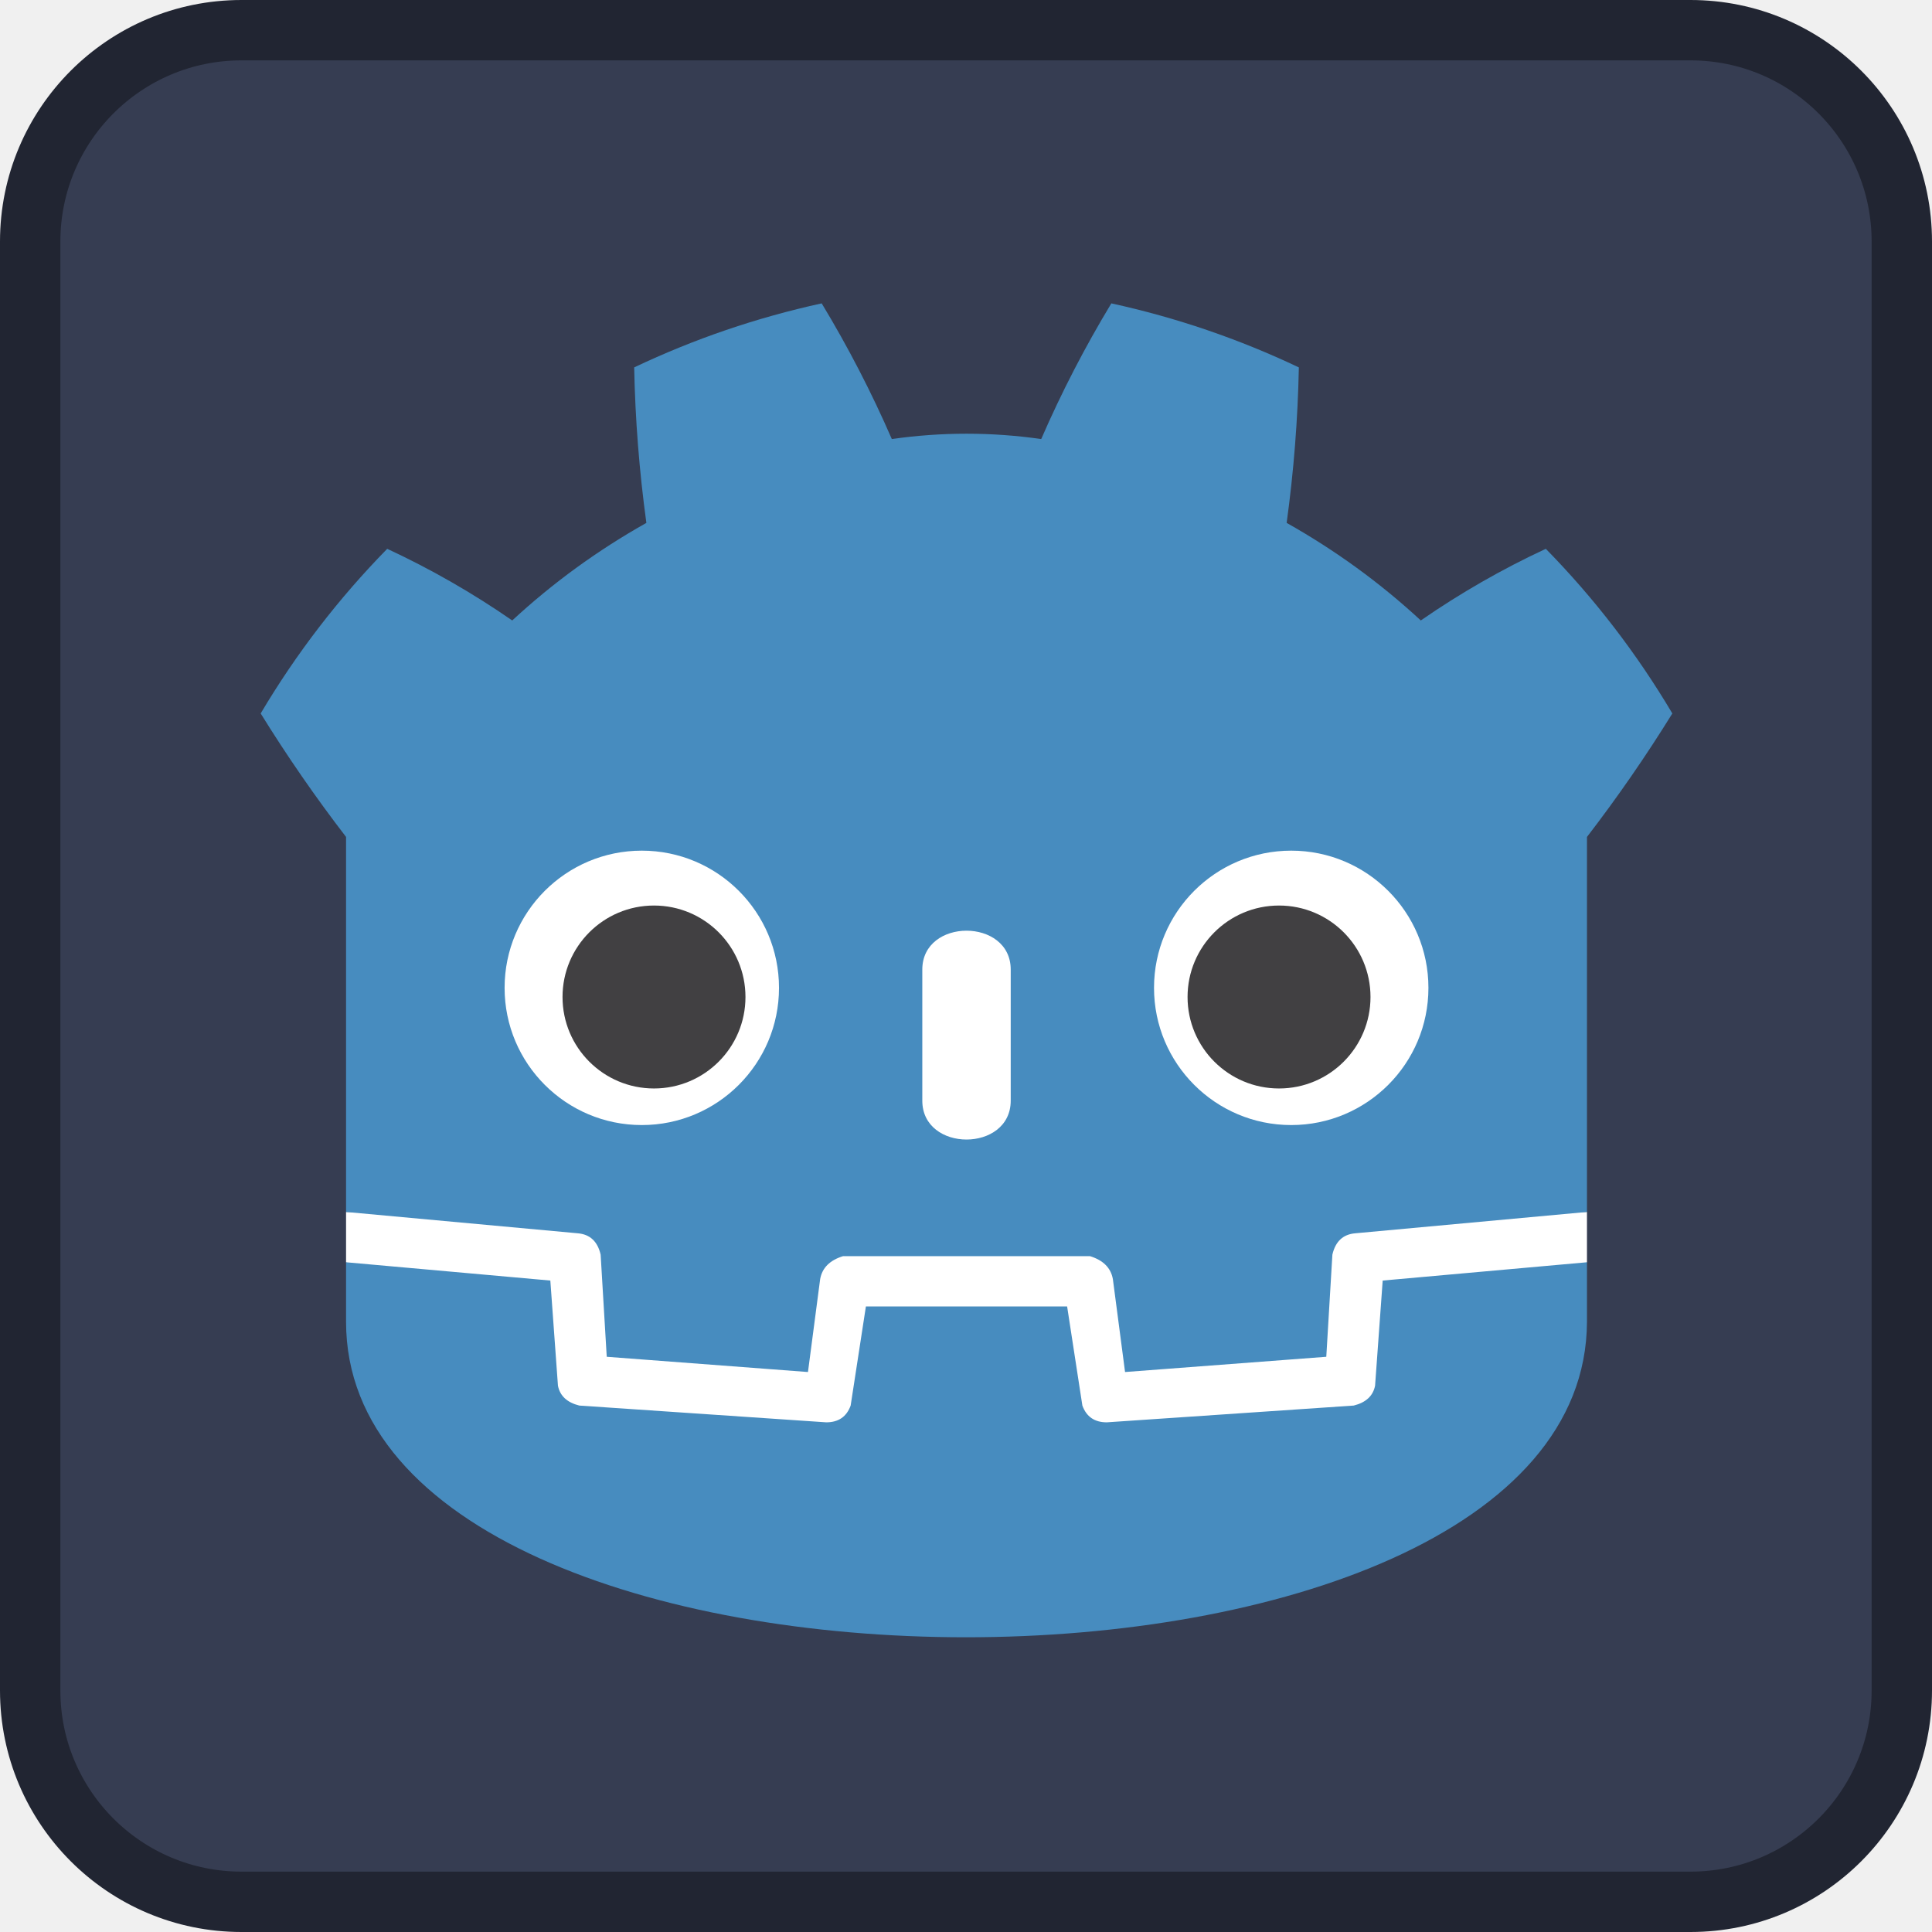
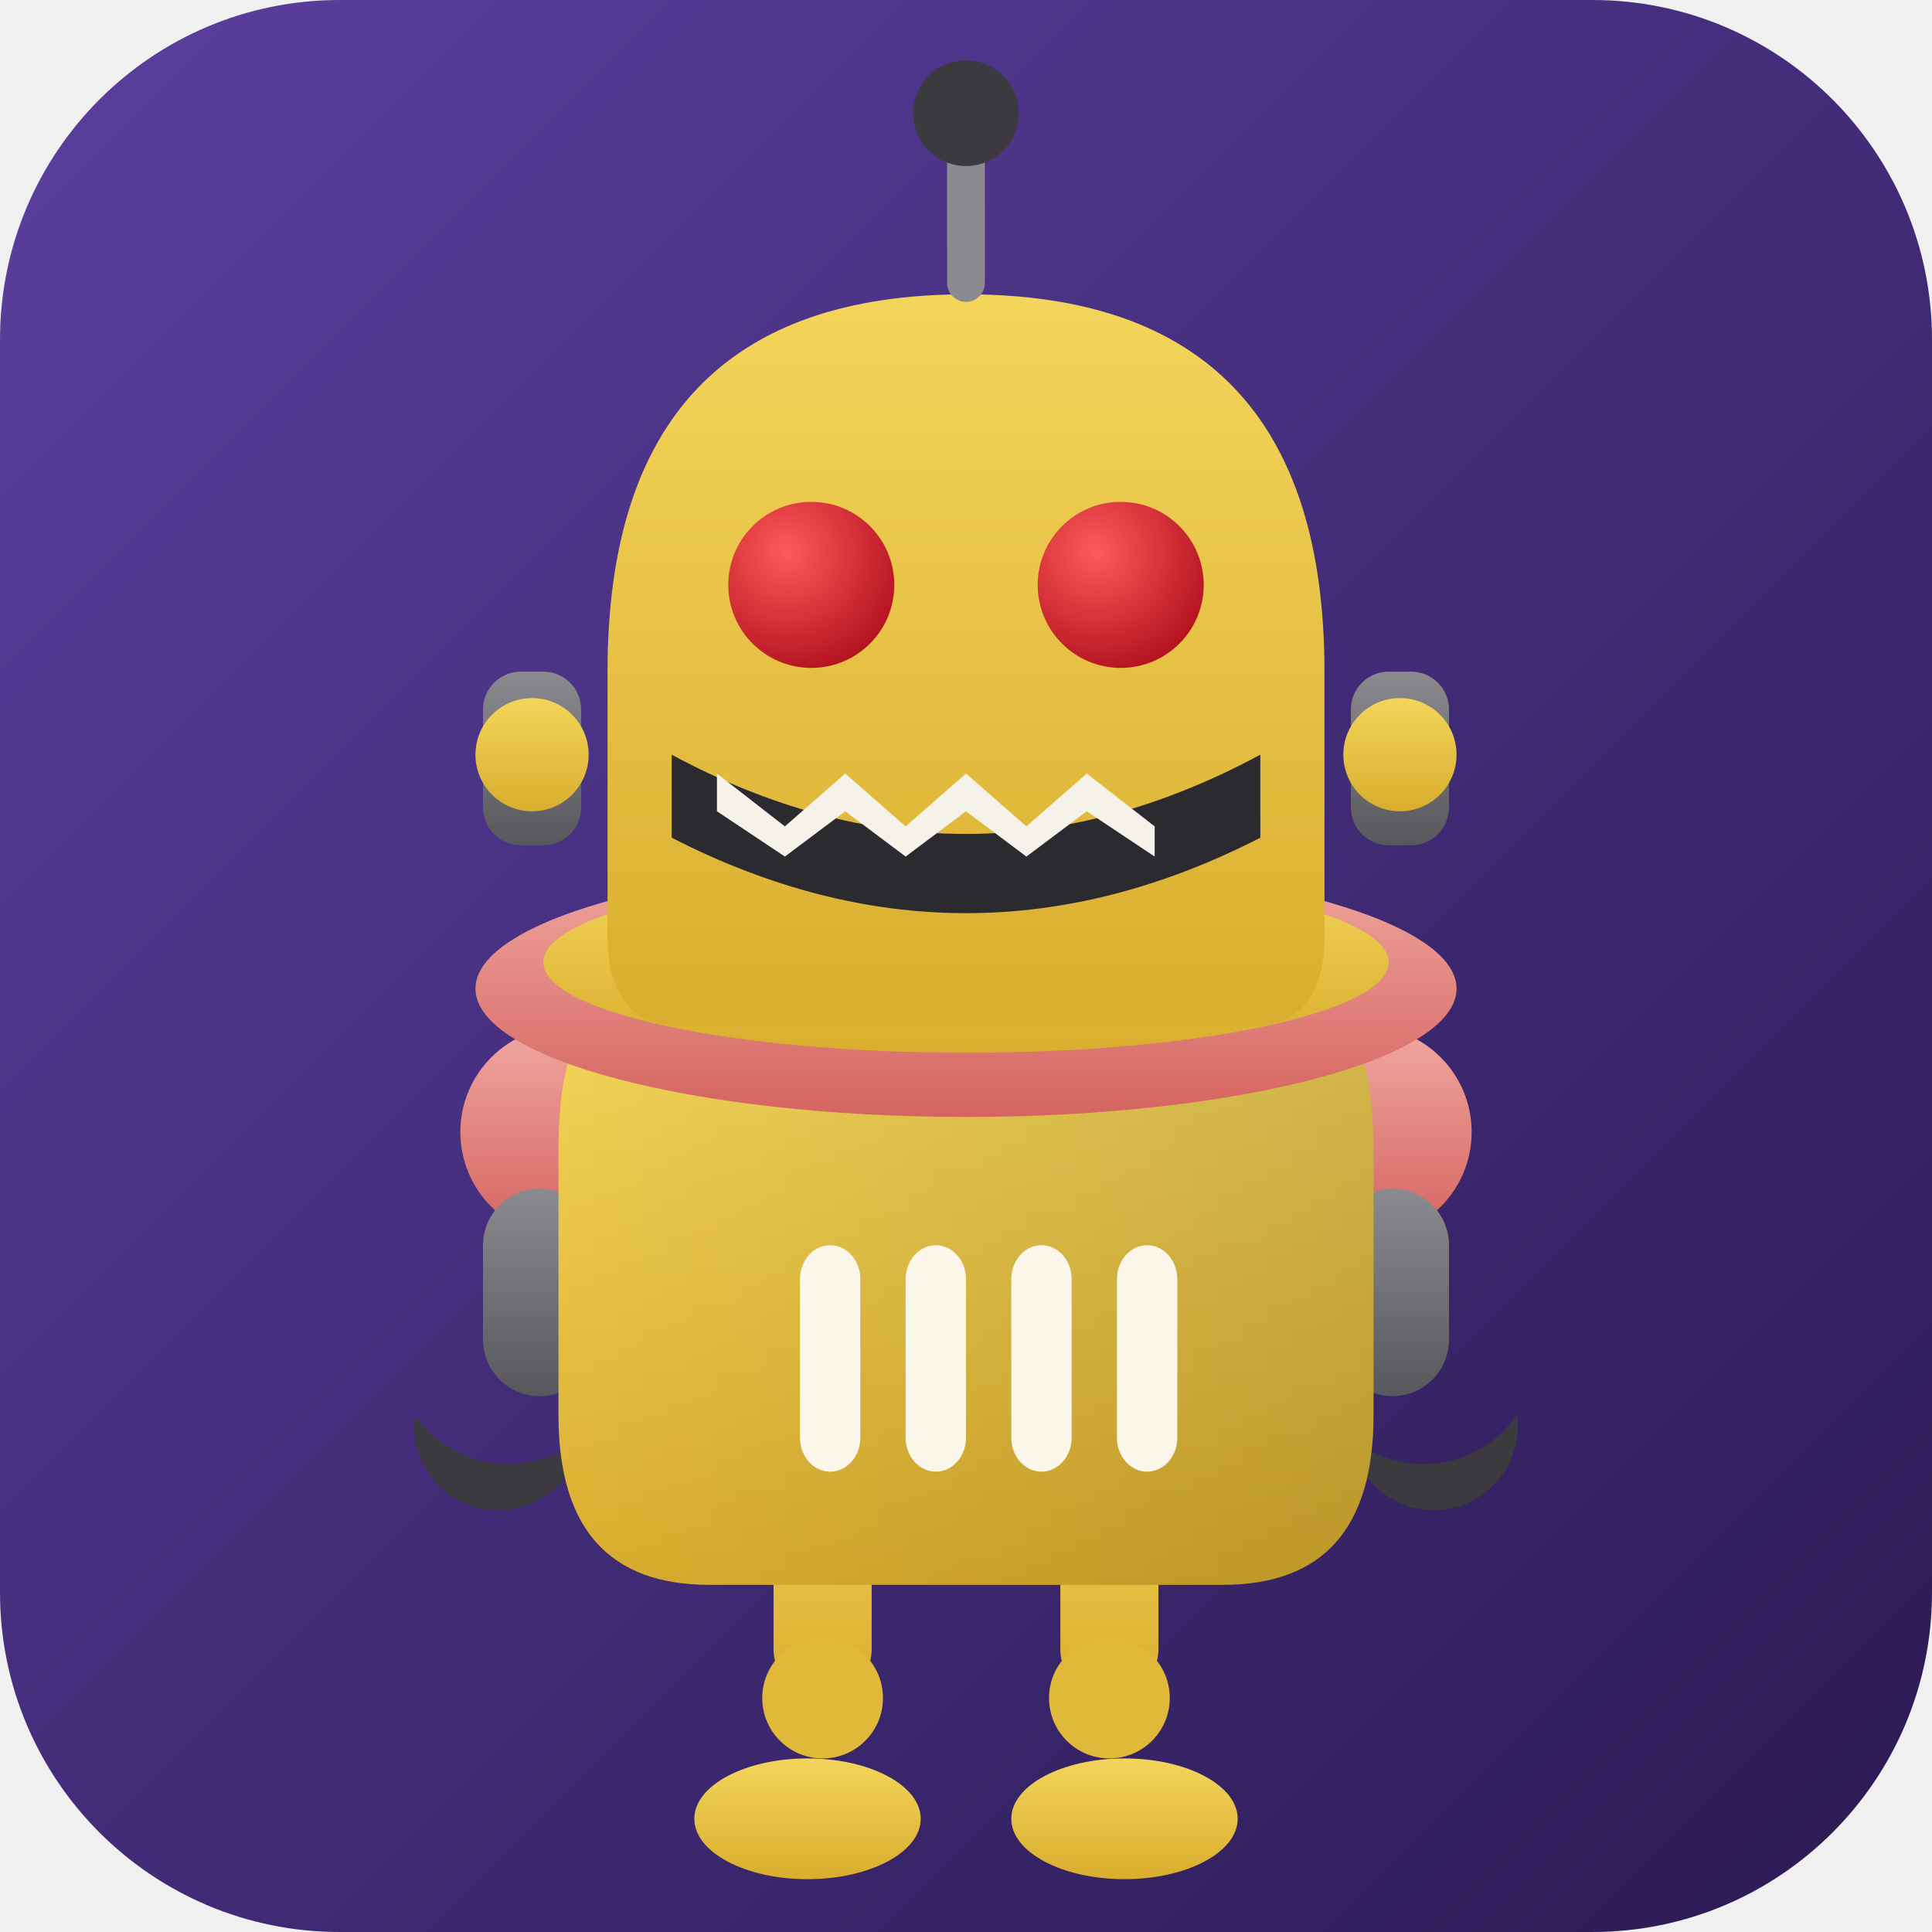
- <svg xmlns="http://www.w3.org/2000/svg" width="128" height="128">
-   <rect width="124" height="124" x="2" y="2" fill="#363d52" stroke="#212532" stroke-width="4" rx="14" />
-   <g fill="#fff" transform="translate(12.322 12.322)scale(.101)">
-     <path d="M105 673v33q407 354 814 0v-33z" />
-     <path fill="#478cbf" d="m105 673 152 14q12 1 15 14l4 67 132 10 8-61q2-11 15-15h162q13 4 15 15l8 61 132-10 4-67q3-13 15-14l152-14V427q30-39 56-81-35-59-83-108-43 20-82 47-40-37-88-64 7-51 8-102-59-28-123-42-26 43-46 89-49-7-98 0-20-46-46-89-64 14-123 42 1 51 8 102-48 27-88 64-39-27-82-47-48 49-83 108 26 42 56 81zm0 33v39c0 276 813 276 814 0v-39l-134 12-5 69q-2 10-14 13l-162 11q-12 0-16-11l-10-65H446l-10 65q-4 11-16 11l-162-11q-12-3-14-13l-5-69z" />
-     <path d="M483 600c0 34 58 34 58 0v-86c0-34-58-34-58 0z" />
-     <circle cx="725" cy="526" r="90" />
-     <circle cx="299" cy="526" r="90" />
+ <svg xmlns="http://www.w3.org/2000/svg" viewBox="0 0 512 512" width="512" height="512">
+   <defs>
+     <linearGradient id="bg" x1="0%" y1="0%" x2="100%" y2="100%">
+       <stop offset="0%" stop-color="#5b3fa0" />
+       <stop offset="100%" stop-color="#2a1a52" />
+     </linearGradient>
+     <linearGradient id="body" x1="0%" y1="0%" x2="0%" y2="100%">
+       <stop offset="0%" stop-color="#f3d55b" />
+       <stop offset="100%" stop-color="#d9ad2e" />
+     </linearGradient>
+     <linearGradient id="bodyShade" x1="0%" y1="0%" x2="100%" y2="0%">
+       <stop offset="0%" stop-color="#00000000" />
+       <stop offset="100%" stop-color="#00000022" />
+     </linearGradient>
+     <radialGradient id="eye" cx="35%" cy="30%" r="75%">
+       <stop offset="0%" stop-color="#ff5a5a" />
+       <stop offset="100%" stop-color="#b3121f" />
+     </radialGradient>
+     <linearGradient id="collar" x1="0%" y1="0%" x2="0%" y2="100%">
+       <stop offset="0%" stop-color="#f0a7a0" />
+       <stop offset="100%" stop-color="#d5645f" />
+     </linearGradient>
+     <linearGradient id="metal" x1="0%" y1="0%" x2="0%" y2="100%">
+       <stop offset="0%" stop-color="#8a8a8f" />
+       <stop offset="100%" stop-color="#57575c" />
+     </linearGradient>
+   </defs>
+   <rect x="0" y="0" width="512" height="512" rx="90" fill="url(#bg)" />
+   <g>
+     <rect x="205" y="380" width="26" height="70" rx="13" fill="url(#body)" />
+     <rect x="281" y="380" width="26" height="70" rx="13" fill="url(#body)" />
+     <circle cx="218" cy="450" r="16" fill="#e0b93a" />
+     <circle cx="294" cy="450" r="16" fill="#e0b93a" />
+     <ellipse cx="214" cy="482" rx="30" ry="16" fill="url(#body)" />
+     <ellipse cx="298" cy="482" rx="30" ry="16" fill="url(#body)" />
  </g>
-   <g fill="#414042" transform="translate(12.322 12.322)scale(.101)">
-     <circle cx="307" cy="532" r="60" />
-     <circle cx="717" cy="532" r="60" />
+   <g>
+     <circle cx="150" cy="300" r="28" fill="url(#collar)" />
+     <rect x="128" y="315" width="30" height="55" rx="15" fill="url(#metal)" />
+     <path d="M 110 375 a 22 22 0 1 0 44 6 a 30 30 0 0 1 -44 -6 Z" fill="#3a3a3f" />
+     <circle cx="362" cy="300" r="28" fill="url(#collar)" />
+     <rect x="354" y="315" width="30" height="55" rx="15" fill="url(#metal)" />
+     <path d="M 402 375 a 22 22 0 1 1 -44 6 a 30 30 0 0 0 44 -6 Z" fill="#3a3a3f" />
  </g>
+   <path d="M 168 265             q -20 0 -20 40            l 0 70            q 0 45 40 45            l 136 0            q 40 0 40 -45            l 0 -70            q 0 -40 -20 -40            Z" fill="url(#body)" />
+   <path d="M 168 265             q -20 0 -20 40            l 0 70            q 0 45 40 45            l 136 0            q 40 0 40 -45            l 0 -70            q 0 -40 -20 -40            Z" fill="url(#bodyShade)" />
+   <rect x="212" y="330" rx="9" ry="9" width="16" height="60" fill="#fbf6ea" />
+   <rect x="240" y="330" rx="9" ry="9" width="16" height="60" fill="#fbf6ea" />
+   <rect x="268" y="330" rx="9" ry="9" width="16" height="60" fill="#fbf6ea" />
+   <rect x="296" y="330" rx="9" ry="9" width="16" height="60" fill="#fbf6ea" />
+   <ellipse cx="256" cy="262" rx="130" ry="34" fill="url(#collar)" />
+   <ellipse cx="256" cy="255" rx="112" ry="24" fill="url(#body)" />
+   <rect x="128" y="178" width="26" height="46" rx="10" fill="url(#metal)" />
+   <circle cx="141" cy="200" r="15" fill="url(#body)" />
+   <rect x="358" y="178" width="26" height="46" rx="10" fill="url(#metal)" />
+   <circle cx="371" cy="200" r="15" fill="url(#body)" />
+   <path d="M 256 78            q -95 0 -95 100            l 0 70            q 0 24 20 24            l 150 0            q 20 0 20 -24            l 0 -70            q 0 -100 -95 -100            Z" fill="url(#body)" />
+   <rect x="251" y="35" width="10" height="45" rx="5" fill="#8a8a8f" />
+   <circle cx="256" cy="30" r="14" fill="#3a3a3f" />
+   <circle cx="215" cy="155" r="22" fill="url(#eye)" />
+   <circle cx="297" cy="155" r="22" fill="url(#eye)" />
+   <path d="M 178 200 q 78 42 156 0 l 0 22 q -78 40 -156 0 Z" fill="#2b2b2f" />
+   <path d="M 190 205             l 18 14 l 16 -14 l 16 14 l 16 -14 l 16 14 l 16 -14 l 18 14            l 0 8            l -18 -12 l -16 12 l -16 -12 l -16 12 l -16 -12 l -16 12 l -18 -12 Z" fill="#f5f2ea" />
</svg>
